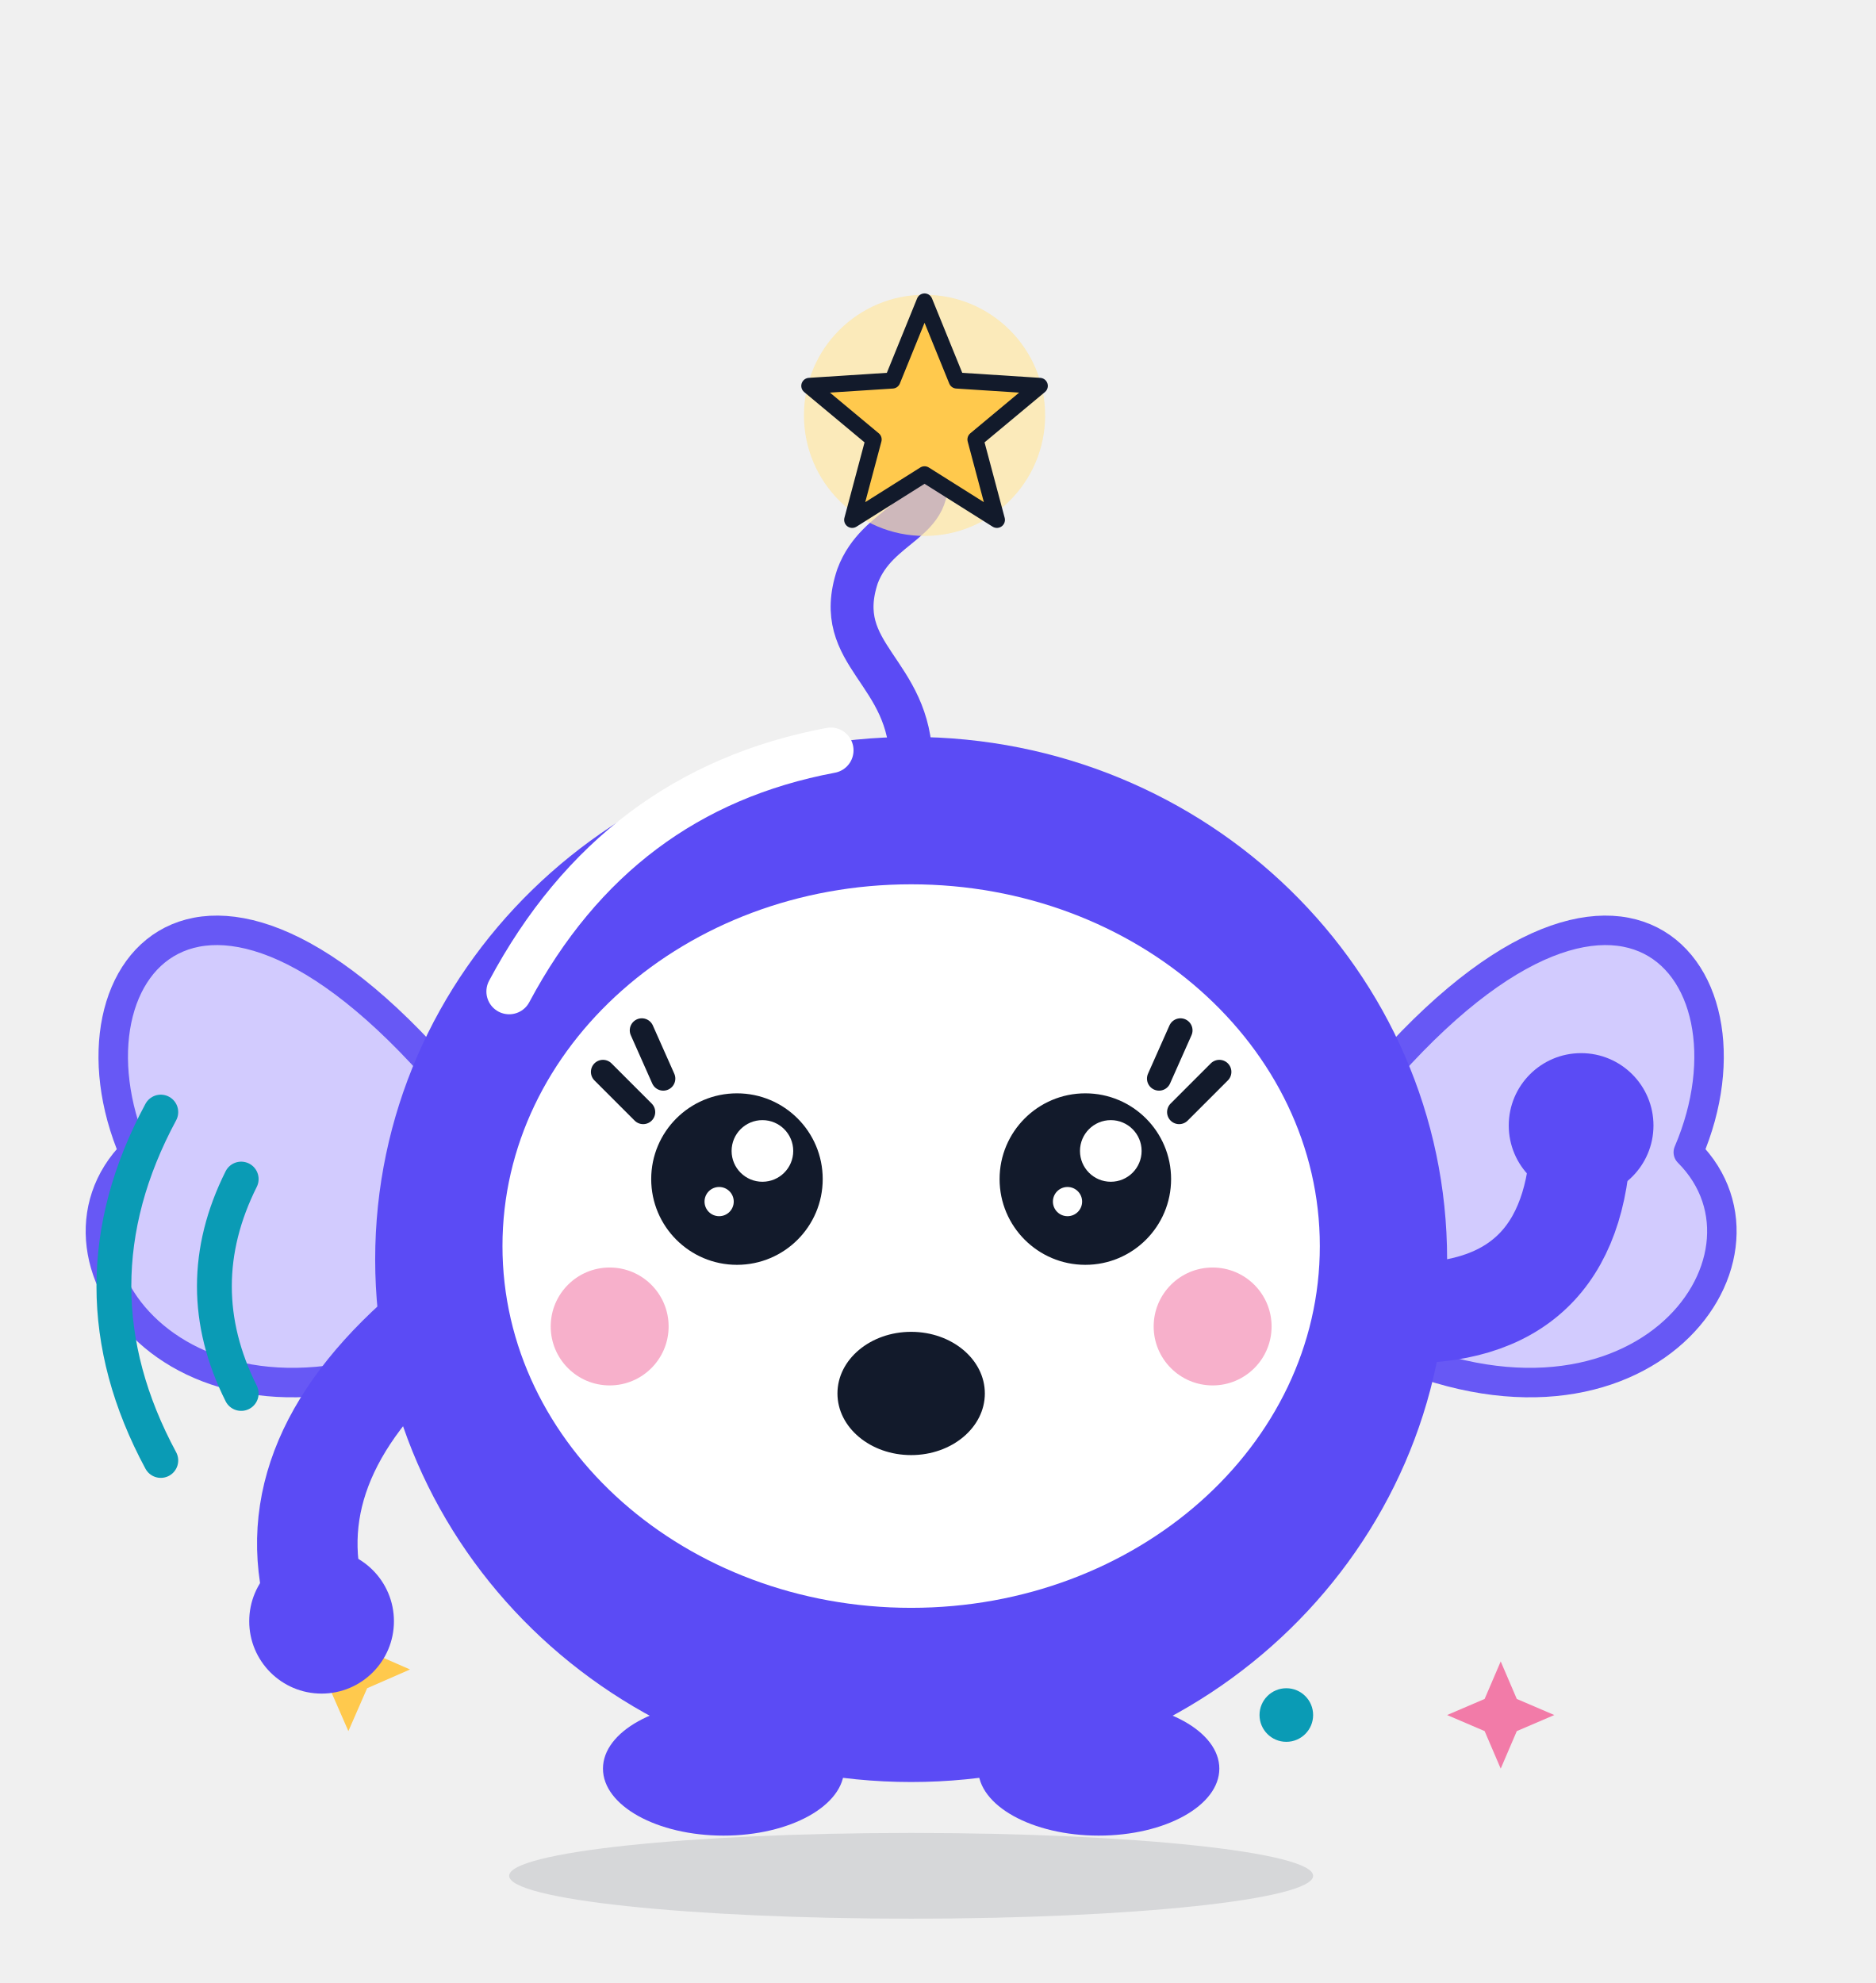
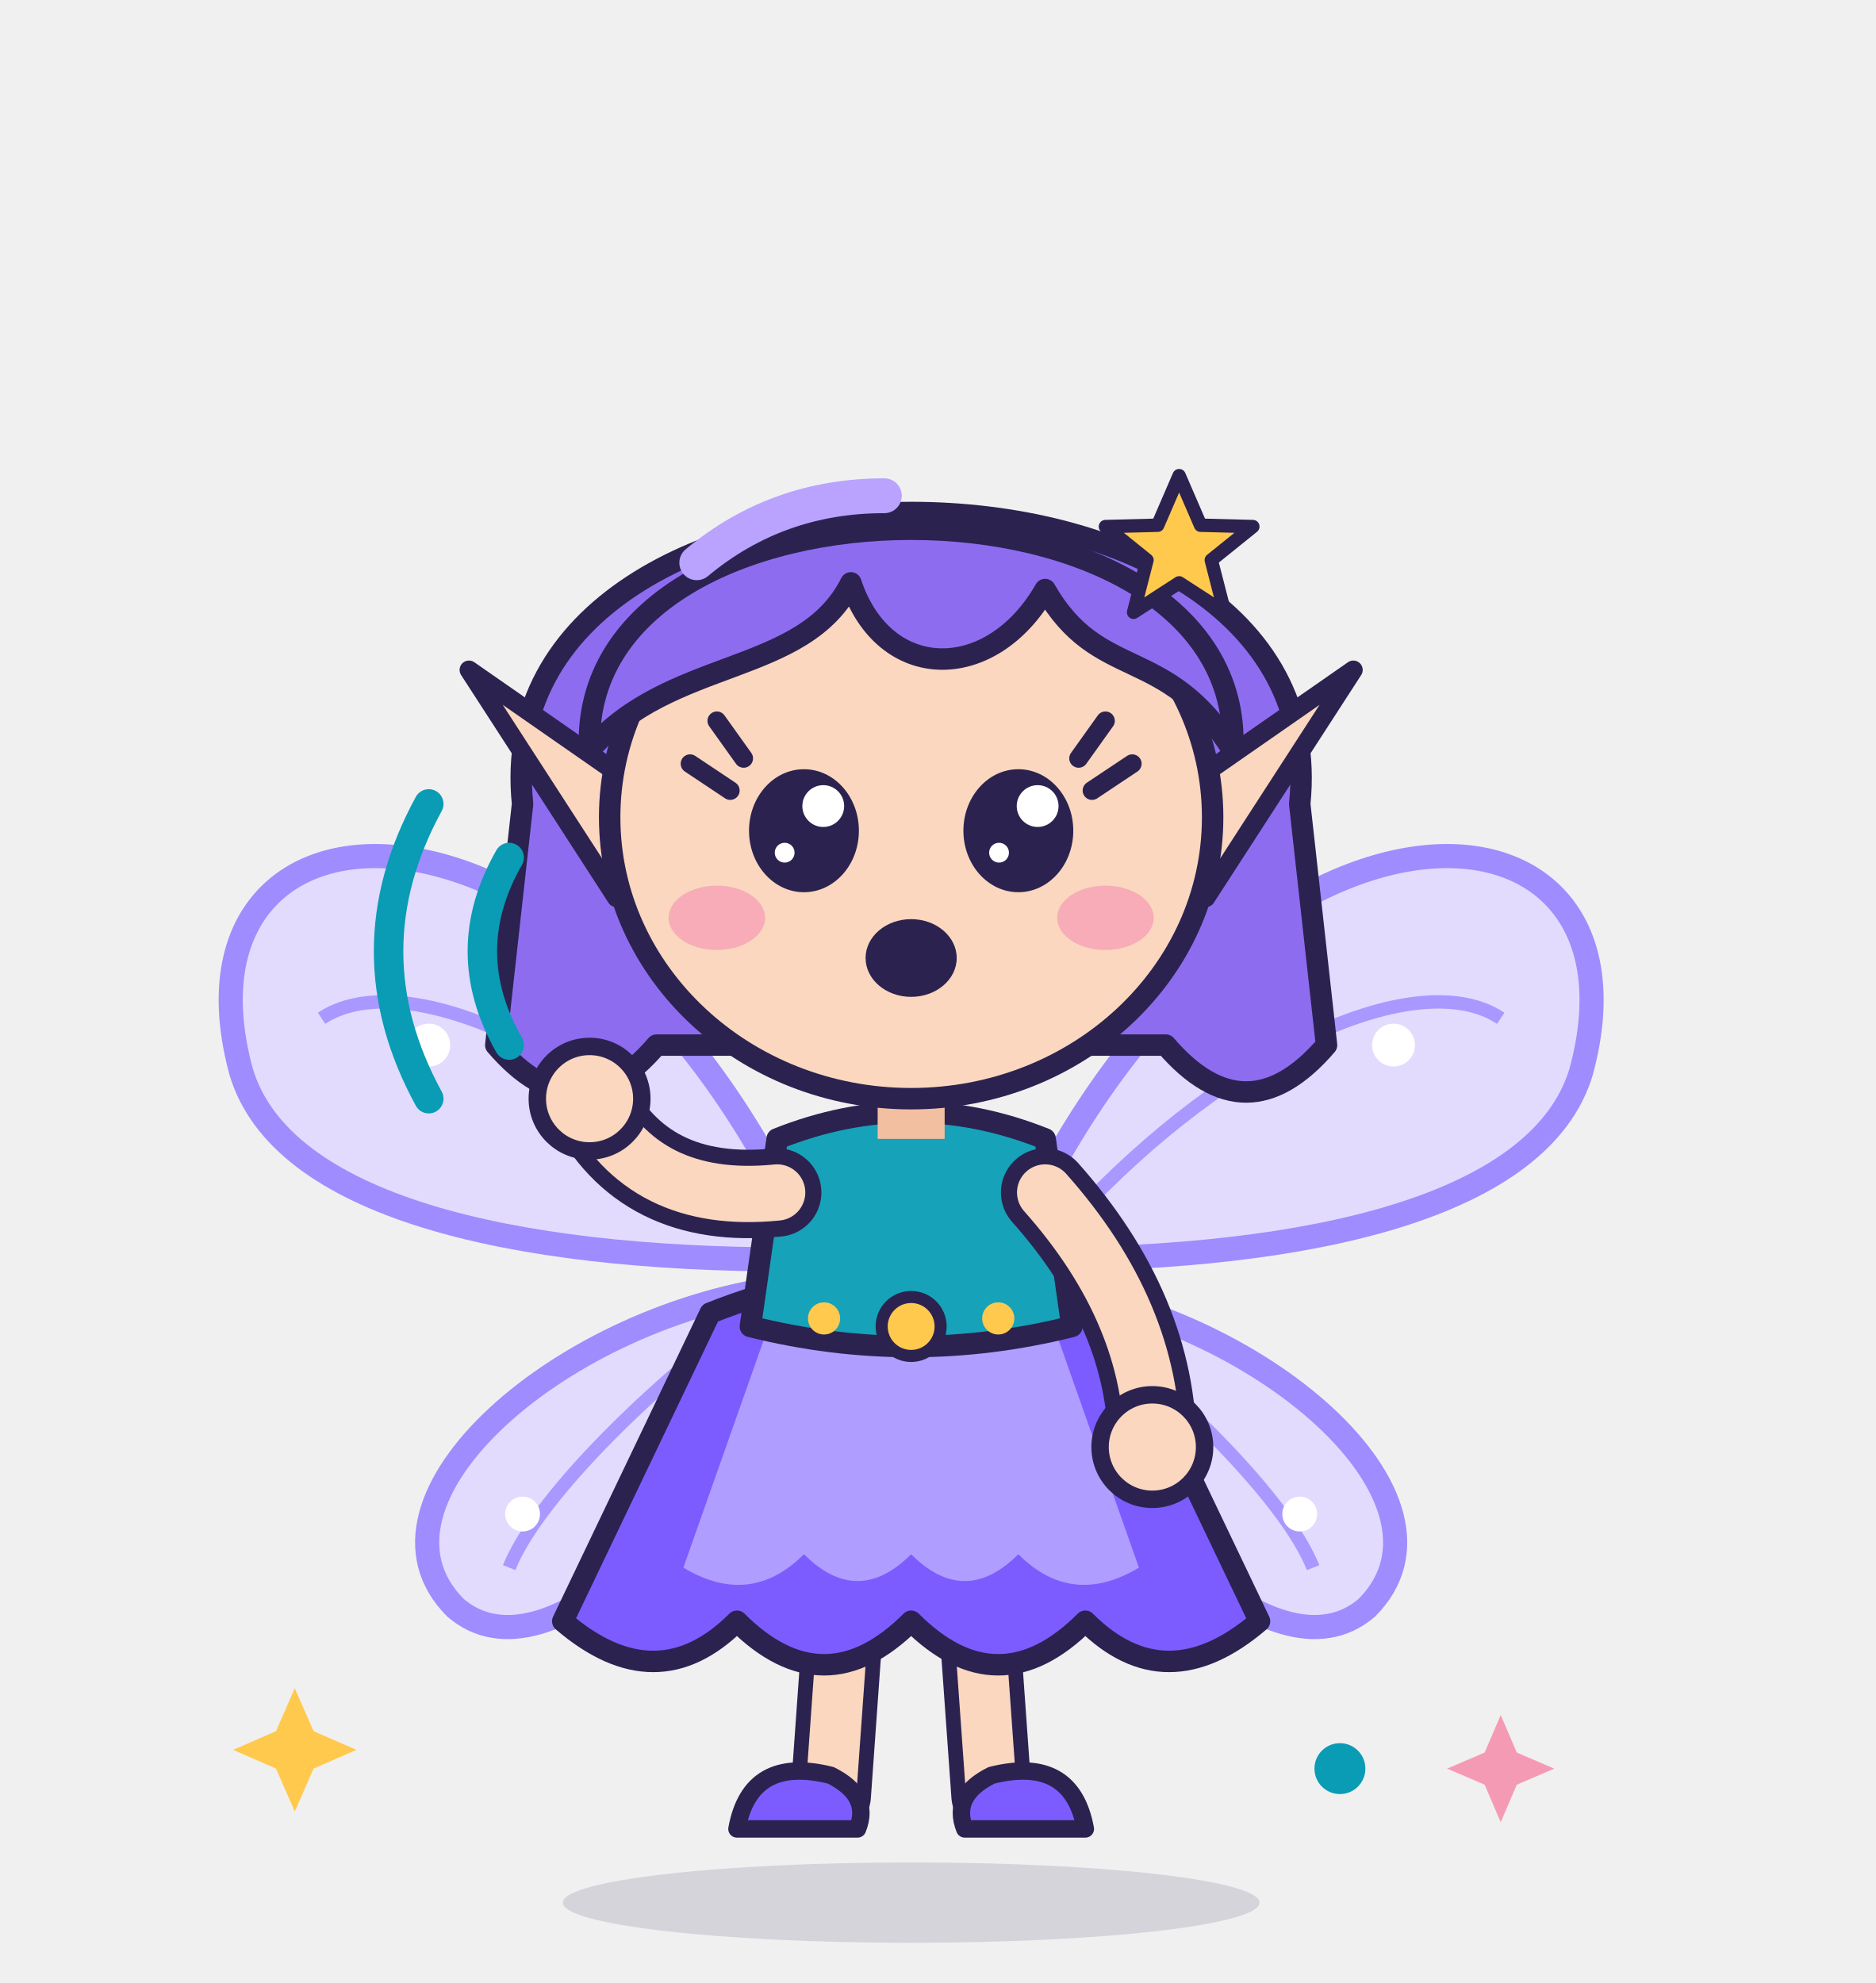
<svg xmlns="http://www.w3.org/2000/svg" viewBox="-8 -28 140 148" width="280" height="296" role="img" aria-labelledby="t">
  <style>.rd-wingL{transform-box:fill-box;transform-origin:100% 70%;animation:rd-flapL .38s ease-in-out infinite alternate}
.rd-wingR{transform-box:fill-box;transform-origin:0% 70%;animation:rd-flapR .38s ease-in-out infinite alternate}
.rd-star{transform-box:fill-box;transform-origin:center;animation:rd-star 2.2s ease-in-out infinite}
.rd-dust{transform-box:fill-box;transform-origin:center;animation:rd-dust 3s ease-in infinite}.rd-dust.b{animation-delay:1s}.rd-dust.c{animation-delay:2s}
.rd-shine{animation:rd-shine 3s ease-in-out infinite}
.rd-all{transform-box:fill-box;transform-origin:50% 100%;animation:rd-float 2.4s ease-in-out infinite}
.rd-look{animation:rd-look 5s ease-in-out infinite}
.rd-swing{transform-box:fill-box;transform-origin:100% 0%;animation:rd-swing 1.6s ease-in-out infinite alternate}
.rd-tip{transform-box:fill-box;transform-origin:center;animation:rd-tip 1.2s ease-in-out infinite alternate}
.rd-cheek{animation:rd-cheek 2.4s ease-in-out infinite}
.rd-dust,.rd-look,.rd-eyes,.rd-mouth-t,.rd-wave,.rd-bulb,.rd-ping,.rd-spark,.rd-dot,.rd-drop,.rd-sym,.rd-armL,.rd-armR,.rd-q{transform-box:fill-box;transform-origin:center}
.rd-eyes{animation:rd-blink 3.2s infinite}
.rd-ping{animation:rd-ping 2.4s ease-out infinite;transform-origin:50% 100%}
.rd-ping.b{animation-delay:.5s}
.rd-wave{transform-origin:0% 100%;animation:rd-wave .55s ease-in-out infinite alternate}
.rd-mouth-t{animation:rd-talk .24s ease-in-out infinite alternate}
.rd-snd{animation:rd-fade 1s ease-in-out infinite}.rd-snd.b{animation-delay:.3s}
.rd-bulb{animation:rd-pop 1.4s ease-in-out infinite alternate}
.rd-dot{animation:rd-fade 1.6s ease-in-out infinite}.rd-dot.b{animation-delay:.25s}.rd-dot.c{animation-delay:.5s}
.rd-spark{animation:rd-twinkle 1.1s ease-in-out infinite alternate}.rd-spark.b{animation-delay:.35s}.rd-spark.c{animation-delay:.7s}
.rd-jump{animation:rd-jump .5s cubic-bezier(.3,0,.5,1) infinite alternate}
.rd-drop{animation:rd-drop 1.8s ease-in infinite}
.rd-sym{animation:rd-bob 1.8s ease-in-out infinite alternate}.rd-sym.b{animation-delay:.4s}.rd-sym.c{animation-delay:.8s}
.rd-q{animation:rd-tilt 1.6s ease-in-out infinite alternate}
.rd-point{transform-box:fill-box;transform-origin:0% 100%;animation:rd-point .8s ease-in-out infinite alternate}
.rd-fist{transform-box:fill-box;transform-origin:100% 100%;animation:rd-fist .5s ease-in-out infinite alternate}
@keyframes rd-float{0%,100%{transform:translateY(0) rotate(0deg) scale(1,1)}25%{transform:translateY(-5px) rotate(-2.5deg) scale(.98,1.03)}50%{transform:translateY(-7px) rotate(0deg) scale(1,1)}75%{transform:translateY(-5px) rotate(2.5deg) scale(.98,1.03)}}
@keyframes rd-flapL{from{transform:rotate(8deg) scaleX(1)}to{transform:rotate(-14deg) scaleX(.72)}}
@keyframes rd-flapR{from{transform:rotate(-8deg) scaleX(1)}to{transform:rotate(14deg) scaleX(.72)}}
@keyframes rd-star{0%,100%{transform:rotate(0deg) scale(1)}50%{transform:rotate(72deg) scale(1.22)}}
@keyframes rd-dust{0%{transform:translateY(8px) scale(.3);opacity:0}20%{opacity:1}100%{transform:translateY(-26px) scale(1) rotate(90deg);opacity:0}}
@keyframes rd-shine{0%,100%{opacity:.35}50%{opacity:.75}}
@keyframes rd-look{0%,30%,100%{transform:translateX(0)}38%,55%{transform:translateX(-2.5px)}63%,80%{transform:translateX(2.5px)}}
@keyframes rd-swing{from{transform:rotate(-12deg)}to{transform:rotate(10deg)}}
@keyframes rd-tip{from{transform:scale(.85)}to{transform:scale(1.25)}}
@keyframes rd-cheek{0%,100%{opacity:.35}50%{opacity:.75}}
@keyframes rd-blink{0%,93%,100%{transform:scaleY(1)}96.5%{transform:scaleY(.08)}}
@keyframes rd-ping{0%{opacity:.9;transform:scale(.5)}100%{opacity:0;transform:scale(1.25)}}
@keyframes rd-wave{from{transform:rotate(-18deg)}to{transform:rotate(24deg)}}
@keyframes rd-talk{from{transform:scaleY(.3)}to{transform:scaleY(1.4)}}
@keyframes rd-fade{0%,100%{opacity:.15}50%{opacity:1}}
@keyframes rd-pop{from{transform:scale(.8) rotate(-6deg)}to{transform:scale(1.2) rotate(6deg)}}
@keyframes rd-twinkle{from{transform:scale(.4) rotate(0deg);opacity:.3}to{transform:scale(1.1) rotate(25deg);opacity:1}}
@keyframes rd-jump{from{transform:translateY(0) scale(1.04,.96)}to{transform:translateY(-12px) scale(.97,1.04)}}
@keyframes rd-drop{0%{transform:translateY(-3px);opacity:0}25%{opacity:1}100%{transform:translateY(9px);opacity:0}}
@keyframes rd-bob{from{transform:translateY(4px) rotate(-8deg)}to{transform:translateY(-5px) rotate(8deg)}}
@keyframes rd-tilt{from{transform:rotate(-14deg) translateY(2px)}to{transform:rotate(14deg) translateY(-3px)}}
@keyframes rd-point{from{transform:rotate(4deg)}to{transform:rotate(-16deg)}}
@keyframes rd-fist{from{transform:rotate(-6deg)}to{transform:rotate(16deg)}}
@media (prefers-reduced-motion:reduce){.rd-all,.rd-all *{animation:none!important}}</style>
-   <ellipse cx="60" cy="112" rx="30" ry="3.2" fill="#121A2B" opacity=".12" />
+   <ellipse cx="60" cy="114" rx="26" ry="3" fill="#2B2250" opacity=".14" />
+   <path class="rd-dust" d="M14 98 l1.4 3.2 l3.2 1.4 l-3.2 1.4 l-1.4 3.2 l-1.4 -3.2 l-3.2 -1.4 l3.2 -1.4 z" fill="#FFC94D" />
+   <path class="rd-dust b" d="M104 100 l1.2 2.8 l2.8 1.2 l-2.8 1.2 l-1.2 2.8 l-1.2 -2.8 l-2.8 -1.2 l2.8 -1.2 z" fill="#F59AB5" />
+   <circle class="rd-dust c" cx="92" cy="104" r="1.9" fill="#0A9BB5" />
  <g class="rd-all">
    <g>
-       <path class="rd-wingL" d="M28 56 C8 30 -4 44 2 58 C-6 66 6 82 26 72 Z" fill="#CFC8FF" stroke="#5B4BF5" stroke-width="2.2" stroke-linejoin="round" opacity=".92" />
-       <path class="rd-wingR" d="M92 56 C112 30 124 44 118 58 C126 66 114 82 94 72 Z" fill="#CFC8FF" stroke="#5B4BF5" stroke-width="2.2" stroke-linejoin="round" opacity=".92" />
-       <path d="M60 29 C60 22 54 21 56 15 C57.5 11 62 11 61 7" fill="none" stroke="#5B4BF5" stroke-width="3.2" stroke-linecap="round" />
-       <circle class="rd-ping" cx="61" cy="3" r="9" fill="#FFE7A3" opacity=".7" />
-       <path class="rd-star" d="M61 -5.5 L63.4 0.4 L69.6 0.8 L64.8 4.8 L66.4 10.8 L61 7.4 L55.6 10.8 L57.2 4.8 L52.4 0.8 L58.6 0.4 Z" fill="#FFC94D" stroke="#121A2B" stroke-width="1.2" stroke-linejoin="round" />
-       <path class="rd-dust" d="M18 92 l1.4 3.2 l3.2 1.4 l-3.2 1.4 l-1.4 3.2 l-1.4 -3.2 l-3.2 -1.4 l3.2 -1.4 z" fill="#FFC94D" />
-       <path class="rd-dust b" d="M104 96 l1.2 2.8 l2.8 1.2 l-2.8 1.2 l-1.2 2.8 l-1.2 -2.8 l-2.8 -1.2 l2.8 -1.2 z" fill="#F27BA8" />
-       <circle class="rd-dust c" cx="88" cy="100" r="2" fill="#0A9BB5" />
-       <ellipse cx="46" cy="104" rx="9" ry="5" fill="#5B4BF5" />
-       <ellipse cx="74" cy="104" rx="9" ry="5" fill="#5B4BF5" />
-       <g class="rd-swing">
-         <path d="M23 72 Q12 82 16 93" fill="none" stroke="#5B4BF5" stroke-width="7.5" stroke-linecap="round" />
-         <circle cx="16" cy="93" r="5.4" fill="#5B4BF5" />
+       <g class="rd-wingL">
+         <path d="M51 62 C34 28 4 30 10 52 C13 62 30 66 51 66 Z" fill="#E2DAFF" stroke="#9B87FF" stroke-width="1.8" stroke-linejoin="round" opacity=".95" />
+         <path d="M51 68 C34 70 18 84 26 92 C33 98 46 84 51 72 Z" fill="#E2DAFF" stroke="#9B87FF" stroke-width="1.8" stroke-linejoin="round" opacity=".95" />
+         <path d="M48 63 C36 50 22 44 16 48 M48 70 C40 76 32 84 30 89" fill="none" stroke="#9B87FF" stroke-width="1" opacity=".8" />
+         <circle cx="24" cy="50" r="1.6" fill="#FFFFFF" />
+         <circle cx="31" cy="85" r="1.3" fill="#FFFFFF" />
      </g>
-       <g class="rd-point">
-         <path d="M97 70 Q110 70 110 56" fill="none" stroke="#5B4BF5" stroke-width="7.5" stroke-linecap="round" />
-         <circle cx="110" cy="56" r="5.4" fill="#5B4BF5" />
+       <g class="rd-wingR">
+         <path d="M69 62 C86 28 116 30 110 52 C107 62 90 66 69 66 Z" fill="#E2DAFF" stroke="#9B87FF" stroke-width="1.8" stroke-linejoin="round" opacity=".95" />
+         <path d="M69 68 C86 70 102 84 94 92 C87 98 74 84 69 72 Z" fill="#E2DAFF" stroke="#9B87FF" stroke-width="1.8" stroke-linejoin="round" opacity=".95" />
+         <path d="M72 63 C84 50 98 44 104 48 M72 70 C80 76 88 84 90 89" fill="none" stroke="#9B87FF" stroke-width="1" opacity=".8" />
+         <circle cx="96" cy="50" r="1.6" fill="#FFFFFF" />
+         <circle cx="89" cy="85" r="1.3" fill="#FFFFFF" />
      </g>
-       <ellipse cx="60" cy="66" rx="40" ry="39" fill="#5B4BF5" />
-       <path class="rd-shine" d="M30 46 Q38 31 54 28" fill="none" stroke="#FFFFFF" stroke-width="3.4" stroke-linecap="round" />
-       <ellipse cx="60" cy="65" rx="30.5" ry="27" fill="#FFFFFF" />
+       <path d="M55 92 L54 106 M65 92 L66 106" stroke="#2B2250" stroke-width="6" stroke-linecap="round" />
+       <path d="M55 92 L54 106 M65 92 L66 106" stroke="#FAD7BE" stroke-width="3.8" stroke-linecap="round" />
+       <path d="M47 108.5 Q48 103 54 104.5 Q57 106 56 108.5 Z M73 108.5 Q72 103 66 104.5 Q63 106 64 108.5 Z" fill="#7C5CFF" stroke="#2B2250" stroke-width="1.3" stroke-linejoin="round" />
+       <path d="M45 70 Q60 64 75 70 L86 93 Q79 99 73 93 Q66.5 99.5 60 93 Q53.5 99.5 47 93 Q41 99 34 93 Z" fill="#7C5CFF" stroke="#2B2250" stroke-width="1.6" stroke-linejoin="round" />
+       <path d="M49 72 Q60 68 71 72 L77 89 Q72 92 68 88 Q64 92 60 88 Q56 92 52 88 Q48 92 43 89 Z" fill="#B9A8FF" opacity=".85" />
+       <path d="M50 57 Q60 53 70 57 L72 71 Q60 74 48 71 Z" fill="#16A2B8" stroke="#2B2250" stroke-width="1.6" stroke-linejoin="round" />
+       <circle cx="60" cy="71" r="2.2" fill="#FFC94D" stroke="#2B2250" stroke-width=".9" />
+       <circle cx="53.5" cy="70.4" r="1.2" fill="#FFC94D" />
+       <circle cx="66.5" cy="70.4" r="1.2" fill="#FFC94D" />
+       <path d="M57.5 51 h5 v6 h-5 Z" fill="#F2BFA0" />
+       <path d="M31 32 C28 3 92 3 89 32 L91 50 Q85 57 79 50 L41 50 Q35 57 29 50 Z" fill="#8E6CF0" stroke="#2B2250" stroke-width="1.6" stroke-linejoin="round" />
+       <path d="M38.5 30 L27 22 L38 39 Z M81.5 30 L93 22 L82 39 Z" fill="#FAD7BE" stroke="#2B2250" stroke-width="1.4" stroke-linejoin="round" />
+       <ellipse cx="60" cy="33" rx="22.5" ry="21" fill="#FAD7BE" stroke="#2B2250" stroke-width="1.6" />
      <g class="rd-cheek">
-         <circle cx="37.5" cy="71" r="4.4" fill="#F27BA8" opacity=".6" />
-         <circle cx="82.5" cy="71" r="4.4" fill="#F27BA8" opacity=".6" />
+         <ellipse cx="45.5" cy="40.5" rx="3.6" ry="2.4" fill="#F59AB5" opacity=".7" />
+         <ellipse cx="74.5" cy="40.5" rx="3.6" ry="2.4" fill="#F59AB5" opacity=".7" />
      </g>
      <g class="rd-look">
        <g class="rd-eyes">
-           <circle cx="47" cy="60" r="6.4" fill="#121A2B" />
-           <circle cx="48.9" cy="57.9" r="2.3" fill="#FFFFFF" />
-           <circle cx="45.67" cy="61.68" r="1.09" fill="#FFFFFF" />
-           <circle cx="73" cy="60" r="6.4" fill="#121A2B" />
-           <circle cx="74.9" cy="57.9" r="2.3" fill="#FFFFFF" />
-           <circle cx="71.67" cy="61.68" r="1.09" fill="#FFFFFF" />
-           <path d="M40 55 l-3 -3 M41.5 52.5 l-1.6 -3.6 M80 55 l3 -3 M78.5 52.5 l1.6 -3.6" stroke="#121A2B" stroke-width="1.8" stroke-linecap="round" />
+           <ellipse cx="52" cy="34" rx="4.1" ry="4.59" fill="#2B2250" />
+           <circle cx="53.44" cy="32.16" r="1.56" fill="#FFFFFF" />
+           <circle cx="50.56" cy="35.64" r="0.74" fill="#FFFFFF" />
+           <ellipse cx="68" cy="34" rx="4.1" ry="4.59" fill="#2B2250" />
+           <circle cx="69.44" cy="32.16" r="1.56" fill="#FFFFFF" />
+           <circle cx="66.56" cy="35.64" r="0.74" fill="#FFFFFF" />
+           <path d="M46.5 31 l-3 -2 M47.5 28.6 l-2 -2.8 M73.5 31 l3 -2 M72.5 28.6 l2 -2.8" stroke="#2B2250" stroke-width="1.4" stroke-linecap="round" />
        </g>
      </g>
-       <ellipse class="rd-mouth-t" cx="60" cy="76" rx="5.5" ry="4.6" fill="#121A2B" />
-       <path class="rd-snd" d="M10 60 Q6 68 10 76" fill="none" stroke="#0A9BB5" stroke-width="2.6" stroke-linecap="round" />
-       <path class="rd-snd b" d="M4 55 Q-3 68 4 81" fill="none" stroke="#0A9BB5" stroke-width="2.6" stroke-linecap="round" />
+       <ellipse class="rd-mouth-t" cx="60" cy="43.5" rx="3.4" ry="2.9" fill="#2B2250" />
+       <path d="M36 28 C35 6 85 6 84 28 C79 20 74 23 70 16 C66 23 58 23 55.5 15.5 C52 22.5 42 21 36 28 Z" fill="#8E6CF0" stroke="#2B2250" stroke-width="1.6" stroke-linejoin="round" />
+       <path class="rd-shine" d="M44 14 Q50 9 58 9" fill="none" stroke="#B9A3FF" stroke-width="2.6" stroke-linecap="round" />
+       <g transform="translate(80 13)">
+         <path class="rd-tip" d="M0 -5.5 L1.6 -1.8 L5.5 -1.7 L2.4 .8 L3.4 4.7 L0 2.5 L-3.4 4.7 L-2.4 .8 L-5.5 -1.7 L-1.6 -1.8 Z" fill="#FFC94D" stroke="#2B2250" stroke-width="1" stroke-linejoin="round" />
+       </g>
+       <g class="rd-swing">
+         <path d="M70 61 Q78 70 78 80" fill="none" stroke="#2B2250" stroke-width="6.6" stroke-linecap="round" />
+         <path d="M70 61 Q78 70 78 80" fill="none" stroke="#FAD7BE" stroke-width="4.2" stroke-linecap="round" />
+         <circle cx="78" cy="80" r="3.9" fill="#FAD7BE" stroke="#2B2250" stroke-width="1.3" />
+       </g>
+       <g class="rd-point">
+         <g>
+           <path d="M50 61 Q40 62 36 54" fill="none" stroke="#2B2250" stroke-width="6.6" stroke-linecap="round" />
+           <path d="M50 61 Q40 62 36 54" fill="none" stroke="#FAD7BE" stroke-width="4.2" stroke-linecap="round" />
+           <circle cx="36" cy="54" r="3.9" fill="#FAD7BE" stroke="#2B2250" stroke-width="1.3" />
+         </g>
+       </g>
+       <path class="rd-snd" d="M30 36 Q26 43 30 50" fill="none" stroke="#0A9BB5" stroke-width="2.2" stroke-linecap="round" />
+       <path class="rd-snd b" d="M24 32 Q18 43 24 54" fill="none" stroke="#0A9BB5" stroke-width="2.2" stroke-linecap="round" />
    </g>
  </g>
</svg>
